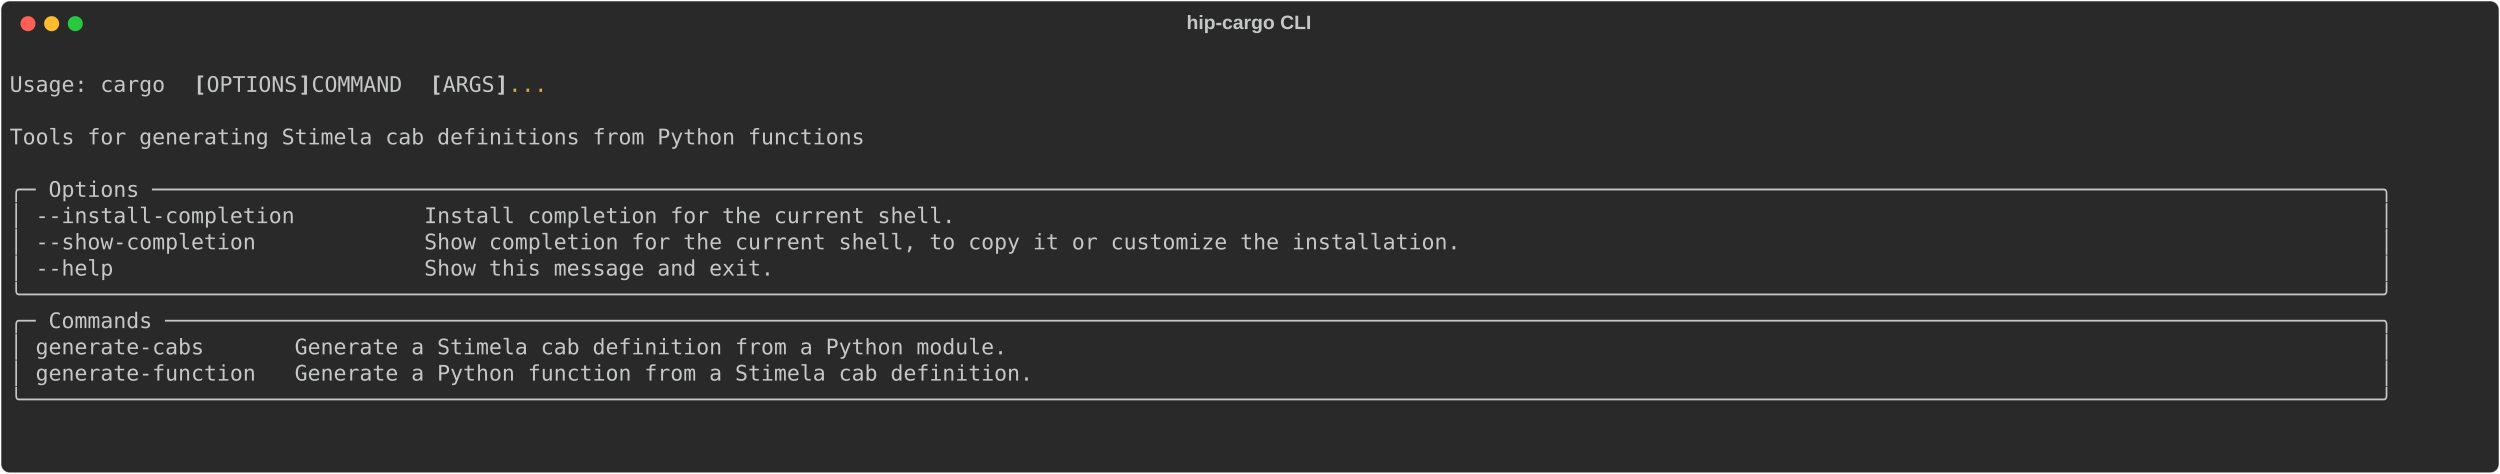
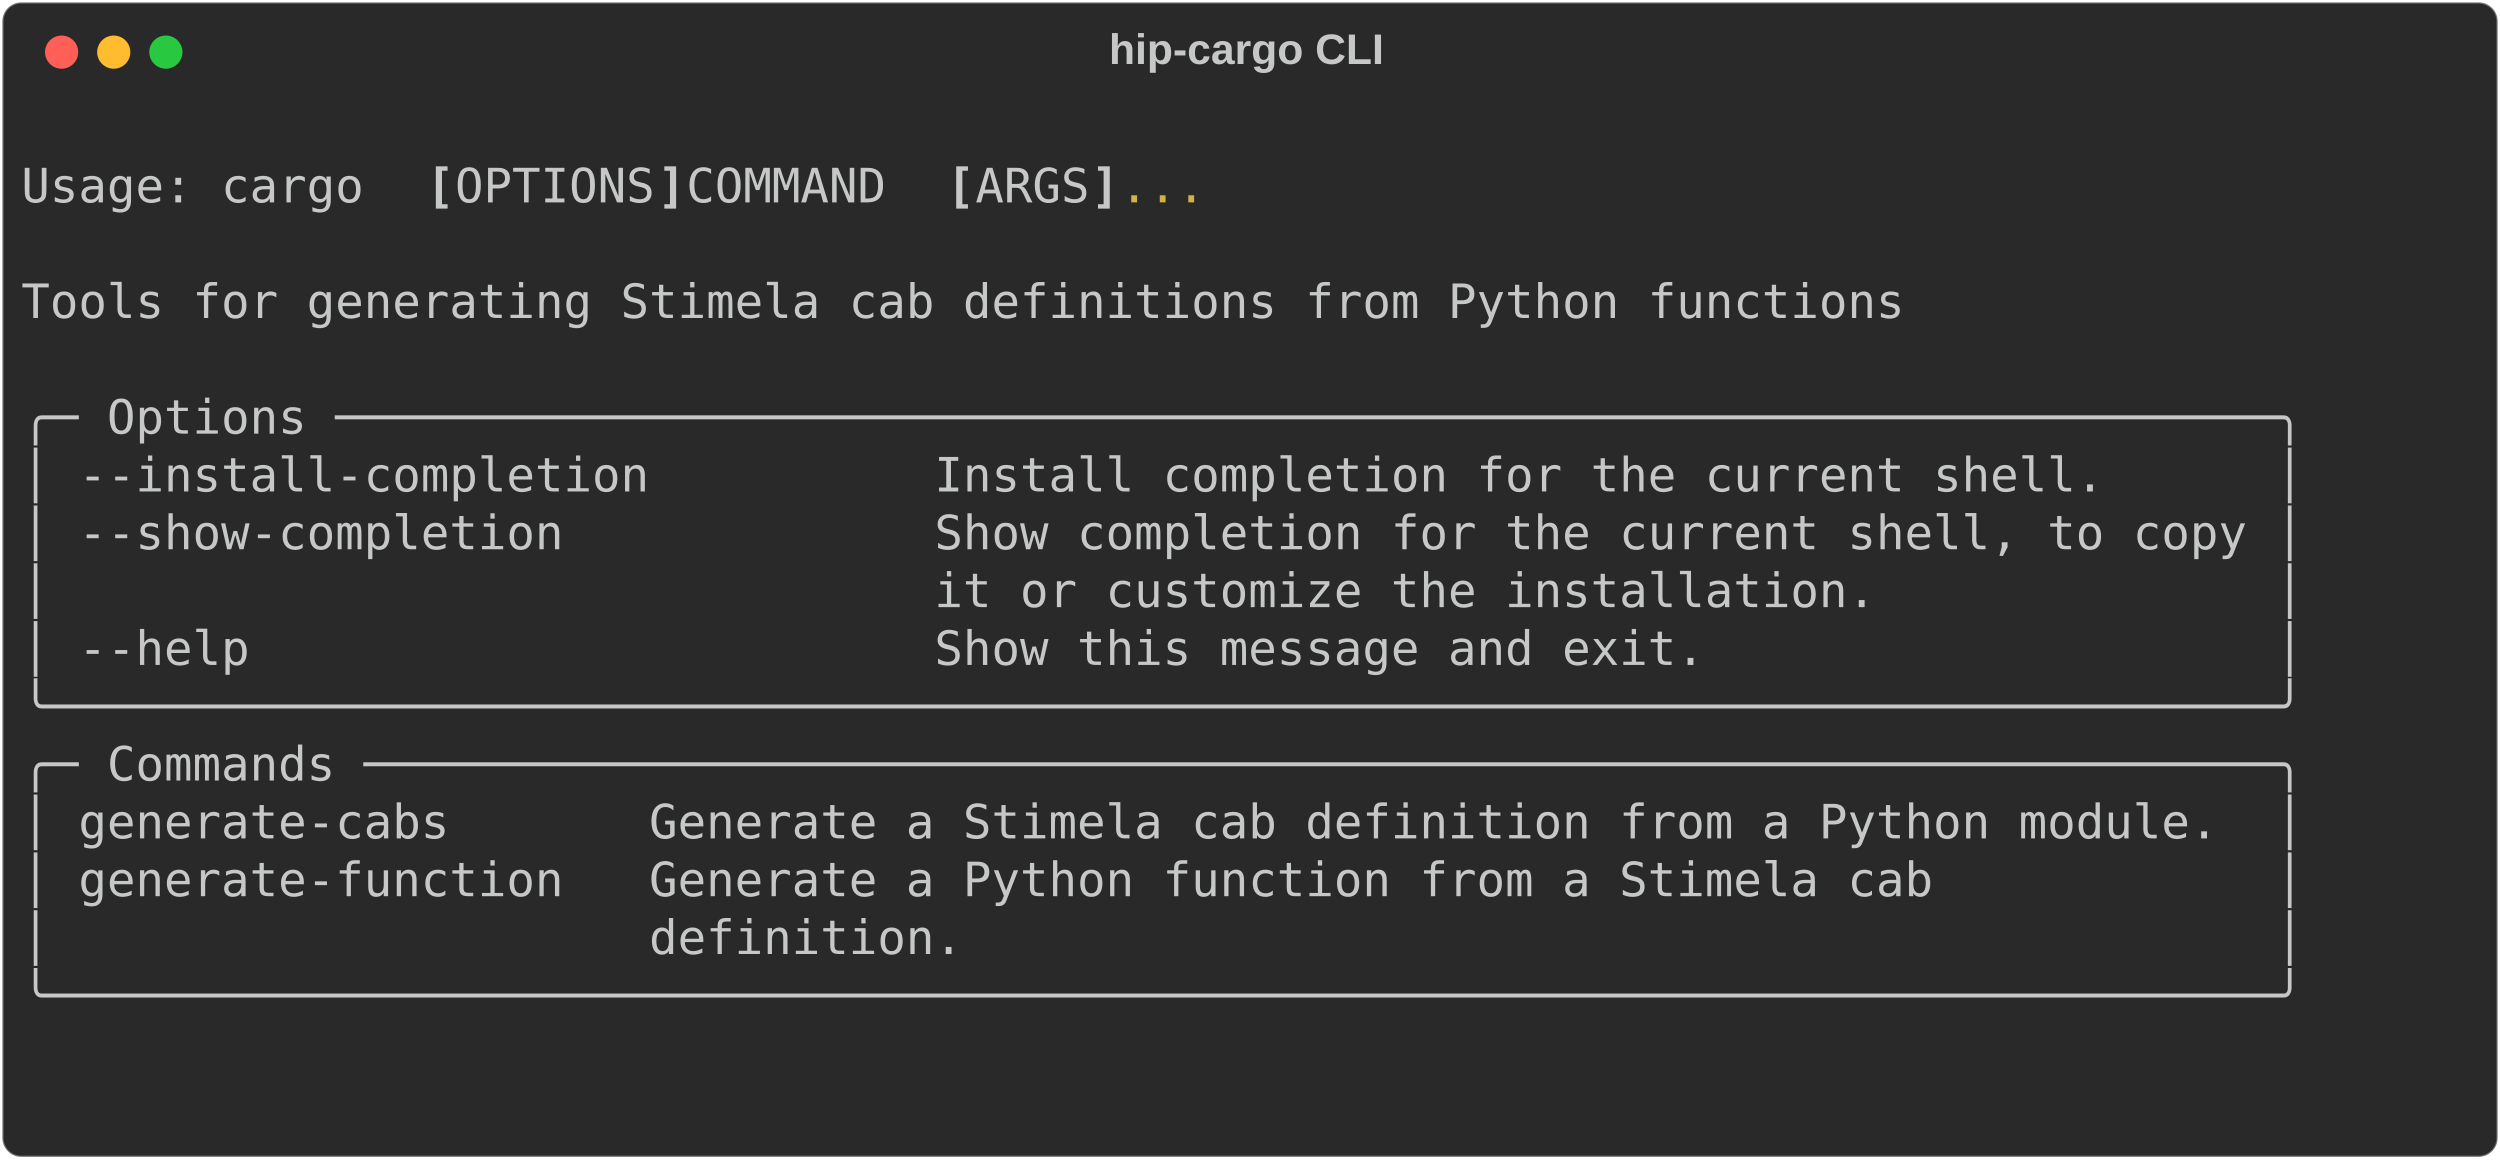
- <svg xmlns="http://www.w3.org/2000/svg" class="rich-terminal" viewBox="0 0 2324 440.4">
+ <svg xmlns="http://www.w3.org/2000/svg" class="rich-terminal" viewBox="0 0 1055 489.2">
  <style>

    @font-face {
        font-family: "Fira Code";
        src: local("FiraCode-Regular"),
                url("https://cdnjs.cloudflare.com/ajax/libs/firacode/6.2.0/woff2/FiraCode-Regular.woff2") format("woff2"),
                url("https://cdnjs.cloudflare.com/ajax/libs/firacode/6.2.0/woff/FiraCode-Regular.woff") format("woff");
        font-style: normal;
        font-weight: 400;
    }
    @font-face {
        font-family: "Fira Code";
        src: local("FiraCode-Bold"),
                url("https://cdnjs.cloudflare.com/ajax/libs/firacode/6.2.0/woff2/FiraCode-Bold.woff2") format("woff2"),
                url("https://cdnjs.cloudflare.com/ajax/libs/firacode/6.2.0/woff/FiraCode-Bold.woff") format("woff");
        font-style: bold;
        font-weight: 700;
    }

-     .terminal-2833571271-matrix {
+     .terminal-756046834-matrix {
        font-family: Fira Code, monospace;
        font-size: 20px;
        line-height: 24.4px;
        font-variant-east-asian: full-width;
    }

-     .terminal-2833571271-title {
+     .terminal-756046834-title {
        font-size: 18px;
        font-weight: bold;
        font-family: arial;
    }

-     .terminal-2833571271-r1 { fill: #c5c8c6 }
- .terminal-2833571271-r2 { fill: #c5c8c6;font-weight: bold }
- .terminal-2833571271-r3 { fill: #d0b344 }
+     .terminal-756046834-r1 { fill: #c5c8c6 }
+ .terminal-756046834-r2 { fill: #c5c8c6;font-weight: bold }
+ .terminal-756046834-r3 { fill: #d0b344 }
    </style>
  <defs>
-     <clipPath id="terminal-2833571271-clip-terminal">
-       <rect x="0" y="0" width="2304.8" height="389.4" />
+     <clipPath id="terminal-756046834-clip-terminal">
+       <rect x="0" y="0" width="1036.0" height="438.2" />
    </clipPath>
-     <clipPath id="terminal-2833571271-line-0">
-       <rect x="0" y="1.5" width="2305.8" height="24.65" />
+     <clipPath id="terminal-756046834-line-0">
+       <rect x="0" y="1.5" width="1037" height="24.65" />
    </clipPath>
-     <clipPath id="terminal-2833571271-line-1">
-       <rect x="0" y="25.9" width="2305.8" height="24.65" />
+     <clipPath id="terminal-756046834-line-1">
+       <rect x="0" y="25.9" width="1037" height="24.65" />
    </clipPath>
-     <clipPath id="terminal-2833571271-line-2">
-       <rect x="0" y="50.3" width="2305.8" height="24.65" />
+     <clipPath id="terminal-756046834-line-2">
+       <rect x="0" y="50.3" width="1037" height="24.65" />
    </clipPath>
-     <clipPath id="terminal-2833571271-line-3">
-       <rect x="0" y="74.7" width="2305.8" height="24.65" />
+     <clipPath id="terminal-756046834-line-3">
+       <rect x="0" y="74.7" width="1037" height="24.65" />
    </clipPath>
-     <clipPath id="terminal-2833571271-line-4">
-       <rect x="0" y="99.1" width="2305.8" height="24.65" />
+     <clipPath id="terminal-756046834-line-4">
+       <rect x="0" y="99.1" width="1037" height="24.65" />
    </clipPath>
-     <clipPath id="terminal-2833571271-line-5">
-       <rect x="0" y="123.5" width="2305.8" height="24.65" />
+     <clipPath id="terminal-756046834-line-5">
+       <rect x="0" y="123.5" width="1037" height="24.65" />
    </clipPath>
-     <clipPath id="terminal-2833571271-line-6">
-       <rect x="0" y="147.9" width="2305.8" height="24.65" />
+     <clipPath id="terminal-756046834-line-6">
+       <rect x="0" y="147.9" width="1037" height="24.65" />
    </clipPath>
-     <clipPath id="terminal-2833571271-line-7">
-       <rect x="0" y="172.3" width="2305.8" height="24.65" />
+     <clipPath id="terminal-756046834-line-7">
+       <rect x="0" y="172.3" width="1037" height="24.65" />
    </clipPath>
-     <clipPath id="terminal-2833571271-line-8">
-       <rect x="0" y="196.7" width="2305.8" height="24.65" />
+     <clipPath id="terminal-756046834-line-8">
+       <rect x="0" y="196.7" width="1037" height="24.65" />
    </clipPath>
-     <clipPath id="terminal-2833571271-line-9">
-       <rect x="0" y="221.1" width="2305.8" height="24.65" />
+     <clipPath id="terminal-756046834-line-9">
+       <rect x="0" y="221.1" width="1037" height="24.65" />
    </clipPath>
-     <clipPath id="terminal-2833571271-line-10">
-       <rect x="0" y="245.5" width="2305.8" height="24.65" />
+     <clipPath id="terminal-756046834-line-10">
+       <rect x="0" y="245.5" width="1037" height="24.65" />
    </clipPath>
-     <clipPath id="terminal-2833571271-line-11">
-       <rect x="0" y="269.9" width="2305.8" height="24.65" />
+     <clipPath id="terminal-756046834-line-11">
+       <rect x="0" y="269.9" width="1037" height="24.65" />
    </clipPath>
-     <clipPath id="terminal-2833571271-line-12">
-       <rect x="0" y="294.3" width="2305.8" height="24.65" />
+     <clipPath id="terminal-756046834-line-12">
+       <rect x="0" y="294.3" width="1037" height="24.65" />
    </clipPath>
-     <clipPath id="terminal-2833571271-line-13">
-       <rect x="0" y="318.7" width="2305.8" height="24.65" />
+     <clipPath id="terminal-756046834-line-13">
+       <rect x="0" y="318.7" width="1037" height="24.65" />
    </clipPath>
-     <clipPath id="terminal-2833571271-line-14">
-       <rect x="0" y="343.1" width="2305.8" height="24.65" />
+     <clipPath id="terminal-756046834-line-14">
+       <rect x="0" y="343.1" width="1037" height="24.65" />
+     </clipPath>
+     <clipPath id="terminal-756046834-line-15">
+       <rect x="0" y="367.5" width="1037" height="24.65" />
+     </clipPath>
+     <clipPath id="terminal-756046834-line-16">
+       <rect x="0" y="391.9" width="1037" height="24.65" />
    </clipPath>
  </defs>
-   <rect fill="#292929" stroke="rgba(255,255,255,0.35)" stroke-width="1" x="1" y="1" width="2322" height="438.4" rx="8" />
-   <text class="terminal-2833571271-title" fill="#c5c8c6" text-anchor="middle" x="1161" y="27">hip-cargo CLI</text>
+   <rect fill="#292929" stroke="rgba(255,255,255,0.35)" stroke-width="1" x="1" y="1" width="1053" height="487.2" rx="8" />
+   <text class="terminal-756046834-title" fill="#c5c8c6" text-anchor="middle" x="526" y="27">hip-cargo CLI</text>
  <g transform="translate(26,22)">
    <circle cx="0" cy="0" r="7" fill="#ff5f57" />
    <circle cx="22" cy="0" r="7" fill="#febc2e" />
    <circle cx="44" cy="0" r="7" fill="#28c840" />
  </g>
-   <g transform="translate(9, 41)" clip-path="url(#terminal-2833571271-clip-terminal)">
-     <g class="terminal-2833571271-matrix">
-       <text class="terminal-2833571271-r1" x="2305.8" y="20" textLength="12.2" clip-path="url(#terminal-2833571271-line-0)">
+   <g transform="translate(9, 41)" clip-path="url(#terminal-756046834-clip-terminal)">
+     <g class="terminal-756046834-matrix">
+       <text class="terminal-756046834-r1" x="1037" y="20" textLength="12.2" clip-path="url(#terminal-756046834-line-0)">
</text>
-       <text class="terminal-2833571271-r1" x="0" y="44.4" textLength="170.8" clip-path="url(#terminal-2833571271-line-1)"> Usage: cargo </text>
-       <text class="terminal-2833571271-r2" x="170.8" y="44.4" textLength="12.2" clip-path="url(#terminal-2833571271-line-1)">[</text>
-       <text class="terminal-2833571271-r1" x="183" y="44.4" textLength="85.4" clip-path="url(#terminal-2833571271-line-1)">OPTIONS</text>
-       <text class="terminal-2833571271-r2" x="268.4" y="44.4" textLength="12.2" clip-path="url(#terminal-2833571271-line-1)">]</text>
-       <text class="terminal-2833571271-r1" x="280.6" y="44.4" textLength="109.8" clip-path="url(#terminal-2833571271-line-1)"> COMMAND </text>
-       <text class="terminal-2833571271-r2" x="390.4" y="44.4" textLength="12.2" clip-path="url(#terminal-2833571271-line-1)">[</text>
-       <text class="terminal-2833571271-r1" x="402.6" y="44.4" textLength="48.8" clip-path="url(#terminal-2833571271-line-1)">ARGS</text>
-       <text class="terminal-2833571271-r2" x="451.4" y="44.4" textLength="12.2" clip-path="url(#terminal-2833571271-line-1)">]</text>
-       <text class="terminal-2833571271-r3" x="463.6" y="44.4" textLength="36.6" clip-path="url(#terminal-2833571271-line-1)">...</text>
-       <text class="terminal-2833571271-r1" x="2305.8" y="44.4" textLength="12.2" clip-path="url(#terminal-2833571271-line-1)">
+       <text class="terminal-756046834-r1" x="0" y="44.4" textLength="170.8" clip-path="url(#terminal-756046834-line-1)"> Usage: cargo </text>
+       <text class="terminal-756046834-r2" x="170.8" y="44.4" textLength="12.2" clip-path="url(#terminal-756046834-line-1)">[</text>
+       <text class="terminal-756046834-r1" x="183" y="44.4" textLength="85.4" clip-path="url(#terminal-756046834-line-1)">OPTIONS</text>
+       <text class="terminal-756046834-r2" x="268.4" y="44.4" textLength="12.2" clip-path="url(#terminal-756046834-line-1)">]</text>
+       <text class="terminal-756046834-r1" x="280.6" y="44.4" textLength="109.8" clip-path="url(#terminal-756046834-line-1)"> COMMAND </text>
+       <text class="terminal-756046834-r2" x="390.4" y="44.4" textLength="12.2" clip-path="url(#terminal-756046834-line-1)">[</text>
+       <text class="terminal-756046834-r1" x="402.6" y="44.4" textLength="48.8" clip-path="url(#terminal-756046834-line-1)">ARGS</text>
+       <text class="terminal-756046834-r2" x="451.4" y="44.4" textLength="12.2" clip-path="url(#terminal-756046834-line-1)">]</text>
+       <text class="terminal-756046834-r3" x="463.6" y="44.4" textLength="36.6" clip-path="url(#terminal-756046834-line-1)">...</text>
+       <text class="terminal-756046834-r1" x="1037" y="44.4" textLength="12.2" clip-path="url(#terminal-756046834-line-1)">
</text>
-       <text class="terminal-2833571271-r1" x="2305.8" y="68.8" textLength="12.2" clip-path="url(#terminal-2833571271-line-2)">
+       <text class="terminal-756046834-r1" x="1037" y="68.8" textLength="12.2" clip-path="url(#terminal-756046834-line-2)">
</text>
-       <text class="terminal-2833571271-r1" x="0" y="93.2" textLength="2244.8" clip-path="url(#terminal-2833571271-line-3)"> Tools for generating Stimela cab definitions from Python functions                                                                                                                     </text>
-       <text class="terminal-2833571271-r1" x="2305.8" y="93.2" textLength="12.2" clip-path="url(#terminal-2833571271-line-3)">
+       <text class="terminal-756046834-r1" x="0" y="93.2" textLength="976" clip-path="url(#terminal-756046834-line-3)"> Tools for generating Stimela cab definitions from Python functions             </text>
+       <text class="terminal-756046834-r1" x="1037" y="93.2" textLength="12.2" clip-path="url(#terminal-756046834-line-3)">
</text>
-       <text class="terminal-2833571271-r1" x="2305.8" y="117.6" textLength="12.2" clip-path="url(#terminal-2833571271-line-4)">
+       <text class="terminal-756046834-r1" x="1037" y="117.6" textLength="12.2" clip-path="url(#terminal-756046834-line-4)">
</text>
-       <text class="terminal-2833571271-r1" x="0" y="142" textLength="2244.8" clip-path="url(#terminal-2833571271-line-5)">╭─ Options ────────────────────────────────────────────────────────────────────────────────────────────────────────────────────────────────────────────────────────────────────────────╮</text>
-       <text class="terminal-2833571271-r1" x="2305.8" y="142" textLength="12.2" clip-path="url(#terminal-2833571271-line-5)">
+       <text class="terminal-756046834-r1" x="0" y="142" textLength="976" clip-path="url(#terminal-756046834-line-5)">╭─ Options ────────────────────────────────────────────────────────────────────╮</text>
+       <text class="terminal-756046834-r1" x="1037" y="142" textLength="12.2" clip-path="url(#terminal-756046834-line-5)">
</text>
-       <text class="terminal-2833571271-r1" x="0" y="166.4" textLength="2244.8" clip-path="url(#terminal-2833571271-line-6)">│ --install-completion          Install completion for the current shell.                                                                                                              │</text>
-       <text class="terminal-2833571271-r1" x="2305.8" y="166.4" textLength="12.2" clip-path="url(#terminal-2833571271-line-6)">
+       <text class="terminal-756046834-r1" x="0" y="166.4" textLength="976" clip-path="url(#terminal-756046834-line-6)">│ --install-completion          Install completion for the current shell.      │</text>
+       <text class="terminal-756046834-r1" x="1037" y="166.4" textLength="12.2" clip-path="url(#terminal-756046834-line-6)">
</text>
-       <text class="terminal-2833571271-r1" x="0" y="190.8" textLength="2244.8" clip-path="url(#terminal-2833571271-line-7)">│ --show-completion             Show completion for the current shell, to copy it or customize the installation.                                                                       │</text>
-       <text class="terminal-2833571271-r1" x="2305.8" y="190.8" textLength="12.2" clip-path="url(#terminal-2833571271-line-7)">
+       <text class="terminal-756046834-r1" x="0" y="190.8" textLength="976" clip-path="url(#terminal-756046834-line-7)">│ --show-completion             Show completion for the current shell, to copy │</text>
+       <text class="terminal-756046834-r1" x="1037" y="190.8" textLength="12.2" clip-path="url(#terminal-756046834-line-7)">
</text>
-       <text class="terminal-2833571271-r1" x="0" y="215.2" textLength="2244.8" clip-path="url(#terminal-2833571271-line-8)">│ --help                        Show this message and exit.                                                                                                                            │</text>
-       <text class="terminal-2833571271-r1" x="2305.8" y="215.2" textLength="12.2" clip-path="url(#terminal-2833571271-line-8)">
+       <text class="terminal-756046834-r1" x="0" y="215.2" textLength="976" clip-path="url(#terminal-756046834-line-8)">│                               it or customize the installation.              │</text>
+       <text class="terminal-756046834-r1" x="1037" y="215.2" textLength="12.2" clip-path="url(#terminal-756046834-line-8)">
</text>
-       <text class="terminal-2833571271-r1" x="0" y="239.6" textLength="2244.8" clip-path="url(#terminal-2833571271-line-9)">╰──────────────────────────────────────────────────────────────────────────────────────────────────────────────────────────────────────────────────────────────────────────────────────╯</text>
-       <text class="terminal-2833571271-r1" x="2305.8" y="239.6" textLength="12.2" clip-path="url(#terminal-2833571271-line-9)">
+       <text class="terminal-756046834-r1" x="0" y="239.6" textLength="976" clip-path="url(#terminal-756046834-line-9)">│ --help                        Show this message and exit.                    │</text>
+       <text class="terminal-756046834-r1" x="1037" y="239.6" textLength="12.2" clip-path="url(#terminal-756046834-line-9)">
</text>
-       <text class="terminal-2833571271-r1" x="0" y="264" textLength="2244.8" clip-path="url(#terminal-2833571271-line-10)">╭─ Commands ───────────────────────────────────────────────────────────────────────────────────────────────────────────────────────────────────────────────────────────────────────────╮</text>
-       <text class="terminal-2833571271-r1" x="2305.8" y="264" textLength="12.2" clip-path="url(#terminal-2833571271-line-10)">
+       <text class="terminal-756046834-r1" x="0" y="264" textLength="976" clip-path="url(#terminal-756046834-line-10)">╰──────────────────────────────────────────────────────────────────────────────╯</text>
+       <text class="terminal-756046834-r1" x="1037" y="264" textLength="12.2" clip-path="url(#terminal-756046834-line-10)">
</text>
-       <text class="terminal-2833571271-r1" x="0" y="288.4" textLength="2244.8" clip-path="url(#terminal-2833571271-line-11)">│ generate-cabs       Generate a Stimela cab definition from a Python module.                                                                                                          │</text>
-       <text class="terminal-2833571271-r1" x="2305.8" y="288.4" textLength="12.2" clip-path="url(#terminal-2833571271-line-11)">
+       <text class="terminal-756046834-r1" x="0" y="288.4" textLength="976" clip-path="url(#terminal-756046834-line-11)">╭─ Commands ───────────────────────────────────────────────────────────────────╮</text>
+       <text class="terminal-756046834-r1" x="1037" y="288.4" textLength="12.2" clip-path="url(#terminal-756046834-line-11)">
</text>
-       <text class="terminal-2833571271-r1" x="0" y="312.8" textLength="2244.8" clip-path="url(#terminal-2833571271-line-12)">│ generate-function   Generate a Python function from a Stimela cab definition.                                                                                                        │</text>
-       <text class="terminal-2833571271-r1" x="2305.8" y="312.8" textLength="12.2" clip-path="url(#terminal-2833571271-line-12)">
+       <text class="terminal-756046834-r1" x="0" y="312.8" textLength="976" clip-path="url(#terminal-756046834-line-12)">│ generate-cabs       Generate a Stimela cab definition from a Python module.  │</text>
+       <text class="terminal-756046834-r1" x="1037" y="312.8" textLength="12.2" clip-path="url(#terminal-756046834-line-12)">
</text>
-       <text class="terminal-2833571271-r1" x="0" y="337.2" textLength="2244.8" clip-path="url(#terminal-2833571271-line-13)">╰──────────────────────────────────────────────────────────────────────────────────────────────────────────────────────────────────────────────────────────────────────────────────────╯</text>
-       <text class="terminal-2833571271-r1" x="2305.8" y="337.2" textLength="12.2" clip-path="url(#terminal-2833571271-line-13)">
+       <text class="terminal-756046834-r1" x="0" y="337.2" textLength="976" clip-path="url(#terminal-756046834-line-13)">│ generate-function   Generate a Python function from a Stimela cab            │</text>
+       <text class="terminal-756046834-r1" x="1037" y="337.2" textLength="12.2" clip-path="url(#terminal-756046834-line-13)">
</text>
-       <text class="terminal-2833571271-r1" x="2305.8" y="361.6" textLength="12.2" clip-path="url(#terminal-2833571271-line-14)">
+       <text class="terminal-756046834-r1" x="0" y="361.6" textLength="976" clip-path="url(#terminal-756046834-line-14)">│                     definition.                                              │</text>
+       <text class="terminal-756046834-r1" x="1037" y="361.6" textLength="12.2" clip-path="url(#terminal-756046834-line-14)">
</text>
-       <text class="terminal-2833571271-r1" x="2305.8" y="386" textLength="12.2" clip-path="url(#terminal-2833571271-line-15)">
+       <text class="terminal-756046834-r1" x="0" y="386" textLength="976" clip-path="url(#terminal-756046834-line-15)">╰──────────────────────────────────────────────────────────────────────────────╯</text>
+       <text class="terminal-756046834-r1" x="1037" y="386" textLength="12.2" clip-path="url(#terminal-756046834-line-15)">
+ </text>
+       <text class="terminal-756046834-r1" x="1037" y="410.4" textLength="12.2" clip-path="url(#terminal-756046834-line-16)">
+ </text>
+       <text class="terminal-756046834-r1" x="1037" y="434.8" textLength="12.2" clip-path="url(#terminal-756046834-line-17)">
</text>
    </g>
  </g>
</svg>
